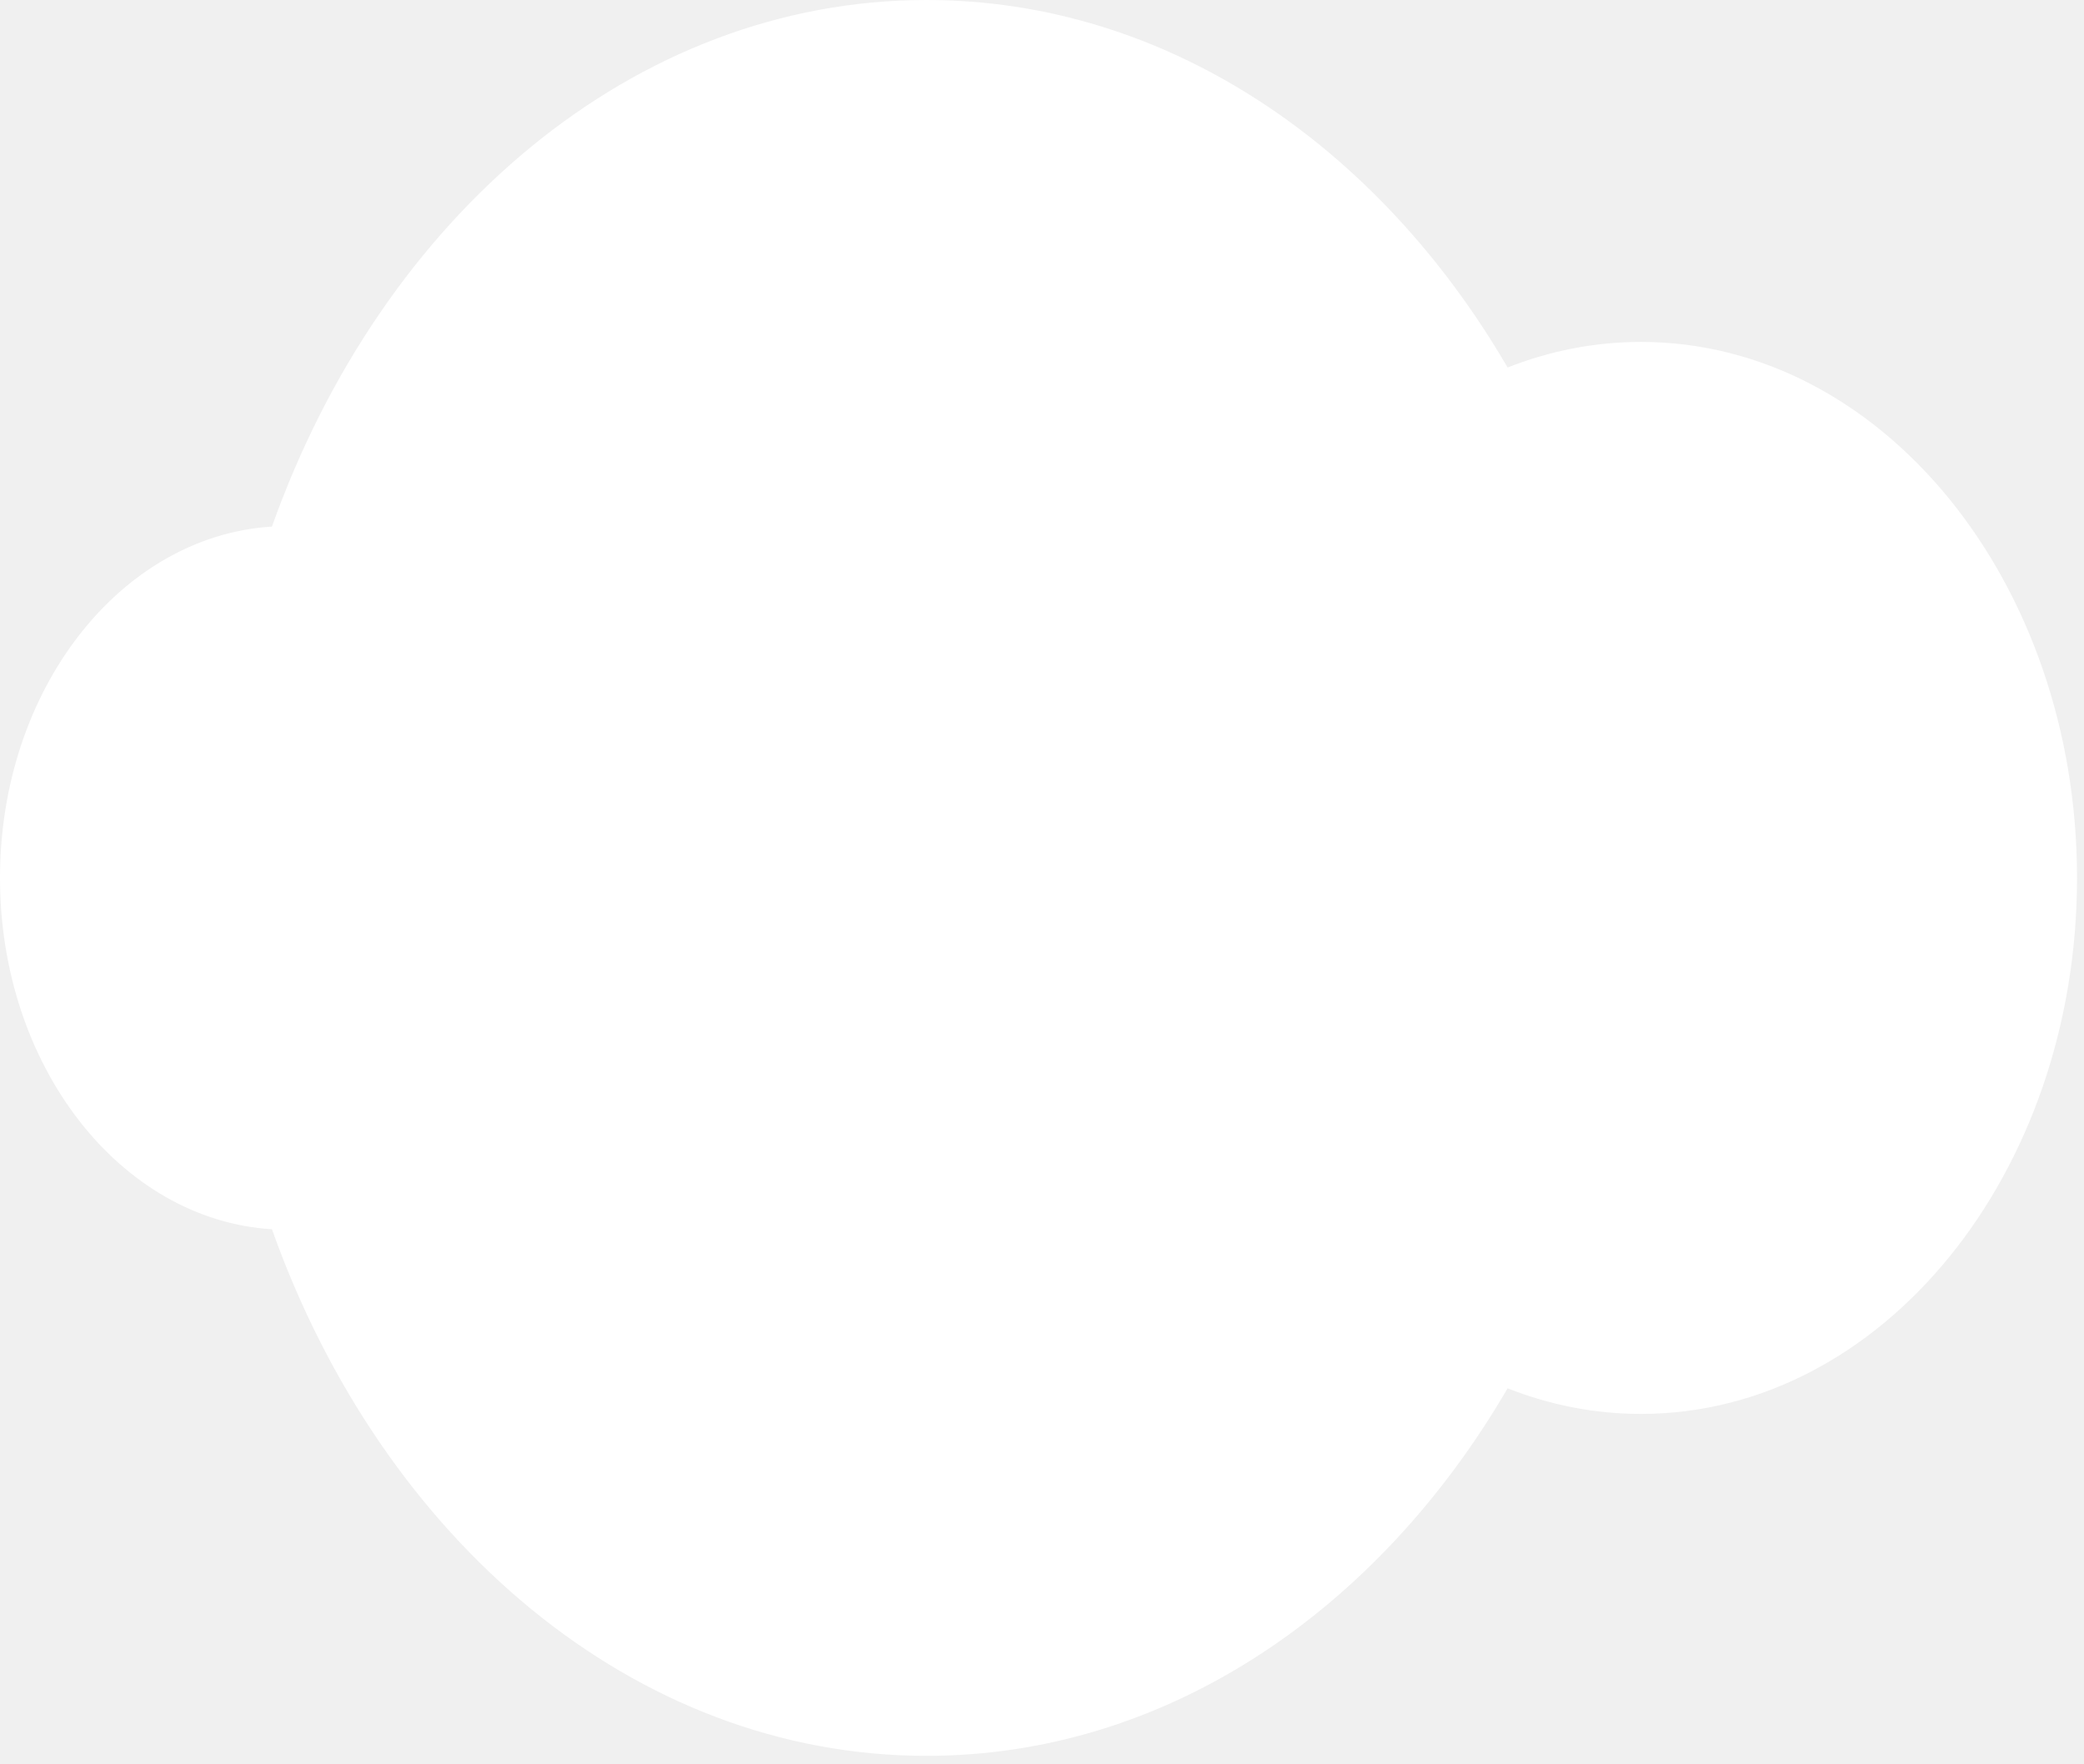
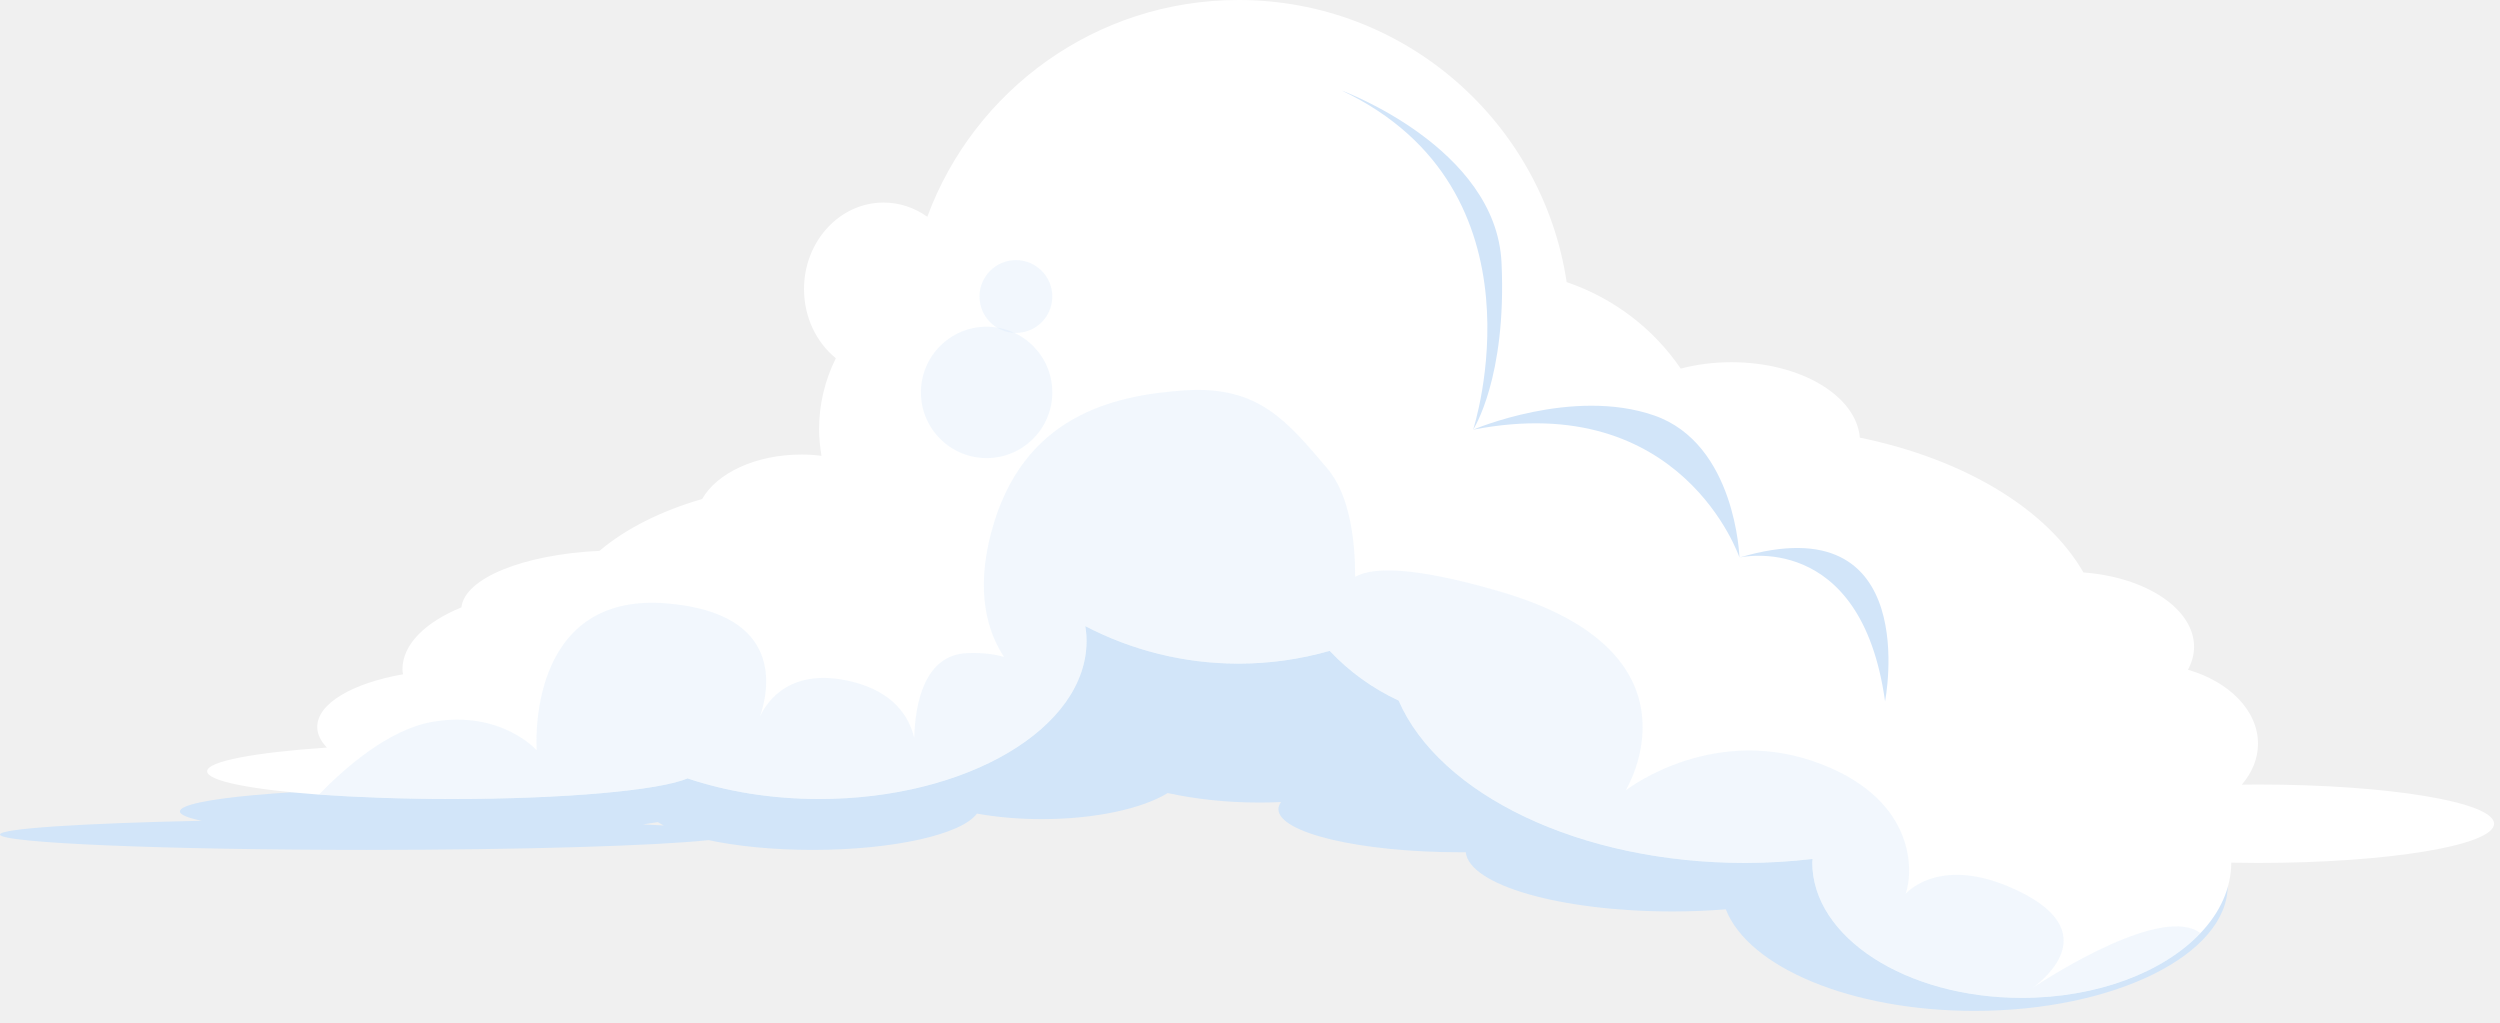
- <svg xmlns="http://www.w3.org/2000/svg" width="169" height="143" viewBox="0 0 169 143" fill="none">
-   <path d="M133.068 27.726C129.296 27.726 125.667 28.459 122.258 29.802C111.75 11.765 94.569 0 75.142 0C51.394 0 30.995 17.569 22.053 42.7C9.773 43.465 0 55.907 0 71.189C0 86.472 9.773 98.915 22.053 99.68C30.995 124.811 51.394 142.38 75.142 142.38C94.569 142.38 111.75 130.613 122.258 112.578C125.667 113.921 129.296 114.654 133.068 114.654C152.601 114.654 168.435 95.194 168.435 71.189C168.435 47.186 152.601 27.726 133.068 27.726Z" fill="white" />
+ <svg xmlns="http://www.w3.org/2000/svg" width="176" height="72" viewBox="0 0 176 72" fill="none">
+   <path d="M138.999 53.5C133.856 53.5 129.236 54.585 125.981 56.31C123.638 55.836 120.805 55.558 117.749 55.558C116.612 55.558 115.511 55.6 114.449 55.672C112.764 54.818 109.468 54.181 105.478 53.982C105.481 53.953 105.499 53.925 105.499 53.895C105.499 53.065 104.225 52.368 102.462 52.111C102.915 51.498 103.166 50.845 103.166 50.167C103.166 46.669 96.674 43.833 88.666 43.833C87.09 43.833 85.577 43.946 84.157 44.149C83.502 42.535 81.034 41.333 78.083 41.333C74.631 41.333 71.833 42.975 71.833 45C71.833 46.348 73.076 47.522 74.922 48.159C74.439 48.791 74.167 49.464 74.167 50.167C74.167 50.172 74.168 50.177 74.168 50.182C73.892 50.174 73.615 50.167 73.333 50.167C67.632 50.167 63.01 51.842 63.001 53.91C61.289 53.65 59.315 53.5 57.208 53.5C53.989 53.5 51.075 53.848 48.947 54.409C47.465 54.104 45.499 53.917 43.333 53.917C39.086 53.917 35.589 54.632 35.073 55.556C33.613 55.521 32.087 55.5 30.505 55.5C20.653 55.5 12.667 56.227 12.667 57.125C12.667 57.359 13.222 57.581 14.202 57.782C5.78 57.961 0 58.327 0 58.75C0 59.349 11.566 59.833 25.833 59.833C36.771 59.833 46.115 59.548 49.883 59.145C51.896 59.575 54.438 59.833 57.208 59.833C62.94 59.833 67.713 58.734 68.775 57.278C70.151 57.524 71.694 57.667 73.333 57.667C77.11 57.667 80.405 56.929 82.207 55.831C84.154 56.255 86.342 56.5 88.667 56.5C89.179 56.5 89.685 56.487 90.184 56.465C90.073 56.626 90 56.79 90 56.958C90 58.639 95.746 60 102.833 60C102.953 60 103.07 59.996 103.189 59.996C103.43 62.31 109.848 64.167 117.749 64.167C119.048 64.167 120.3 64.111 121.498 64.018C123.087 68.09 130.313 71.167 138.999 71.167C148.848 71.167 156.832 67.212 156.832 62.333C156.833 57.455 148.848 53.5 138.999 53.5ZM45.27 58.037C45.652 57.985 45.995 57.931 46.312 57.877C46.436 57.957 46.579 58.036 46.727 58.113C46.268 58.087 45.782 58.061 45.27 58.037Z" fill="#D2E5F9" />
+   <path d="M158.963 55.23C158.573 55.23 158.203 55.24 157.823 55.24C158.543 54.4 158.963 53.41 158.963 52.36C158.963 50.009 156.923 47.99 154.033 47.15C154.303 46.639 154.463 46.099 154.463 45.54C154.463 42.85 151.063 40.63 146.673 40.3C144.113 35.84 138.283 32.32 130.933 30.81C130.683 27.85 126.743 25.5 121.893 25.5C120.623 25.5 119.423 25.66 118.323 25.95C116.403 23.13 113.583 20.98 110.293 19.86C108.603 8.62 98.903 0 87.193 0C77.143 0 68.573 6.35 65.283 15.26C64.393 14.63 63.343 14.26 62.203 14.26C59.113 14.26 56.603 16.99 56.603 20.35C56.603 22.35 57.483 24.111 58.843 25.22C58.093 26.731 57.663 28.42 57.663 30.21C57.663 30.85 57.733 31.481 57.833 32.09C57.373 32.03 56.903 32 56.413 32C53.193 32 50.463 33.31 49.433 35.13C46.523 35.97 44.033 37.231 42.203 38.78C36.863 39.03 32.713 40.7 32.483 42.759C29.943 43.799 28.333 45.369 28.333 47.119C28.333 47.239 28.353 47.359 28.373 47.469C24.813 48.099 22.333 49.519 22.333 51.179C22.333 51.69 22.583 52.179 23.013 52.629C17.973 52.969 14.583 53.589 14.583 54.299C14.583 54.989 17.713 55.589 22.453 55.94C25.143 56.13 28.343 56.25 31.793 56.25C39.763 56.25 46.443 55.64 48.403 54.8C51.143 55.72 54.293 56.25 57.663 56.25C68.063 56.25 76.493 51.269 76.493 45.12C76.493 44.769 76.463 44.42 76.403 44.08C79.633 45.76 83.303 46.72 87.193 46.72C89.423 46.72 91.573 46.401 93.613 45.821C94.983 47.281 96.633 48.47 98.463 49.321C101.323 55.901 111.163 60.751 122.853 60.751C124.473 60.751 126.063 60.651 127.603 60.471C127.603 60.551 127.583 60.631 127.583 60.711C127.583 65.982 134.183 70.251 142.333 70.251C147.653 70.251 152.323 68.431 154.913 65.691C156.283 64.251 157.073 62.55 157.083 60.731C157.703 60.741 158.323 60.751 158.963 60.751C168.143 60.751 175.583 59.511 175.583 57.991C175.583 56.469 168.143 55.23 158.963 55.23Z" fill="white" />
+   <path opacity="0.29" d="M154.913 65.69C152.323 68.429 147.653 70.25 142.333 70.25C134.183 70.25 127.583 65.98 127.583 60.71C127.583 60.63 127.603 60.55 127.603 60.47C126.063 60.651 124.473 60.75 122.853 60.75C111.163 60.75 101.323 55.9 98.463 49.32C96.633 48.469 94.983 47.28 93.613 45.82C91.573 46.4 89.423 46.719 87.193 46.719C83.303 46.719 79.633 45.759 76.403 44.079C76.463 44.419 76.493 44.768 76.493 45.119C76.493 51.268 68.063 56.249 57.663 56.249C54.293 56.249 51.143 55.719 48.403 54.799C46.443 55.639 39.763 56.249 31.793 56.249C28.343 56.249 25.143 56.129 22.453 55.939C24.273 54.058 27.363 51.348 30.443 50.819C35.283 49.979 37.783 52.819 37.783 52.819C37.783 52.819 36.943 41.649 46.943 42.479C55.323 43.178 54.113 48.678 53.503 50.439C54.023 49.329 55.673 46.949 59.943 47.979C62.953 48.708 64.013 50.489 64.363 51.949C64.423 49.569 65.053 46.089 68.113 45.979C69.193 45.939 70.033 46.058 70.683 46.249C69.553 44.539 68.653 41.729 69.783 37.479C71.943 29.319 78.283 27.819 83.443 27.479C88.613 27.149 90.613 29.649 93.443 32.979C95.063 34.888 95.403 38.159 95.403 40.609C96.623 39.919 99.463 39.848 105.613 41.649C120.233 45.918 114.603 55.378 114.453 55.638C114.743 55.418 120.793 50.888 128.283 53.819C134.953 56.428 134.683 61.439 134.163 62.909C134.983 62.069 137.573 60.459 142.283 62.819C147.853 65.598 144.133 68.768 143.163 69.499C144.553 68.59 152.253 63.69 154.913 65.69Z" fill="#D2E5F9" />
+   <path d="M103.708 30.25C103.708 30.25 110.708 27.25 116.458 29.25C122.208 31.25 122.458 39.25 122.458 39.25C122.458 39.25 118.458 27.375 103.708 30.25Z" fill="#D2E5F9" />
+   <path d="M132.708 49.375C132.708 49.375 135.445 35.396 122.458 39.25C122.458 39.25 131.023 37.244 132.708 49.375Z" fill="#D2E5F9" />
+   <path d="M94.458 6.375C94.458 6.375 105.333 10.375 105.708 18.5C106.083 26.625 103.708 30.25 103.708 30.25C103.708 30.25 109.208 13.375 94.458 6.375Z" fill="#D2E5F9" />
+   <path opacity="0.29" d="M69.458 32.25C72.012 32.25 74.083 30.179 74.083 27.625C74.083 25.071 72.012 23 69.458 23C66.904 23 64.833 25.071 64.833 27.625C64.833 30.179 66.904 32.25 69.458 32.25Z" fill="#D2E5F9" />
+   <path opacity="0.29" d="M71.52 23.438C72.936 23.438 74.083 22.291 74.083 20.875C74.083 19.46 72.936 18.312 71.52 18.312C70.105 18.312 68.957 19.46 68.957 20.875C68.957 22.291 70.105 23.438 71.52 23.438Z" fill="#D2E5F9" />
</svg>
